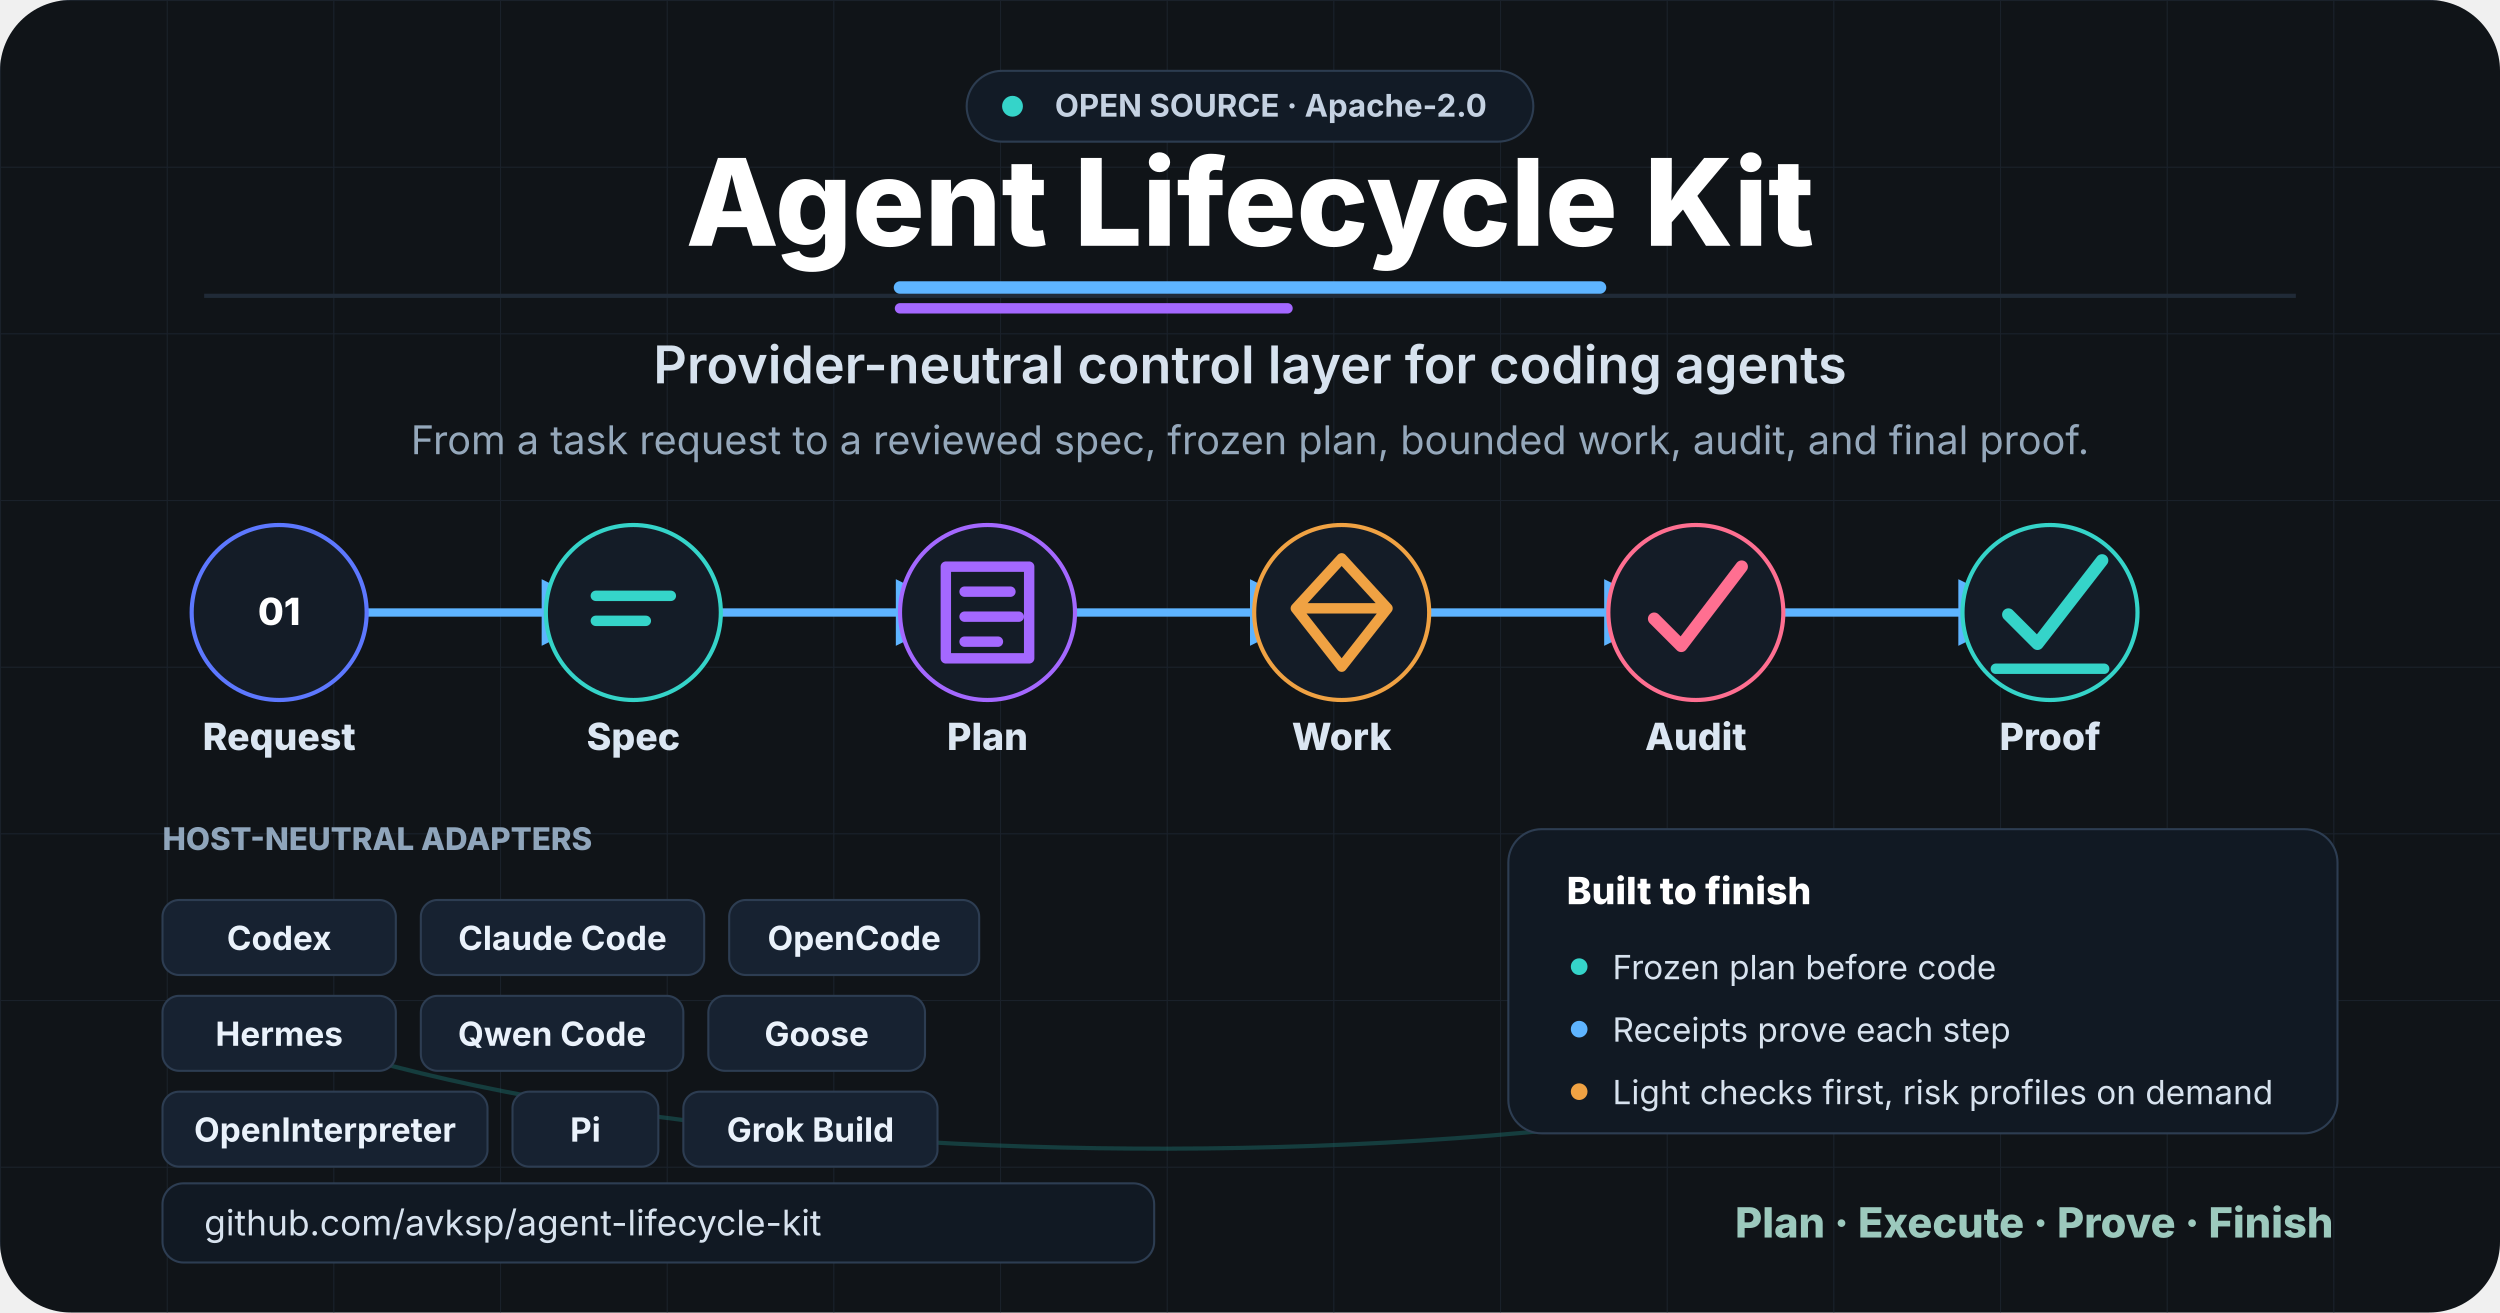
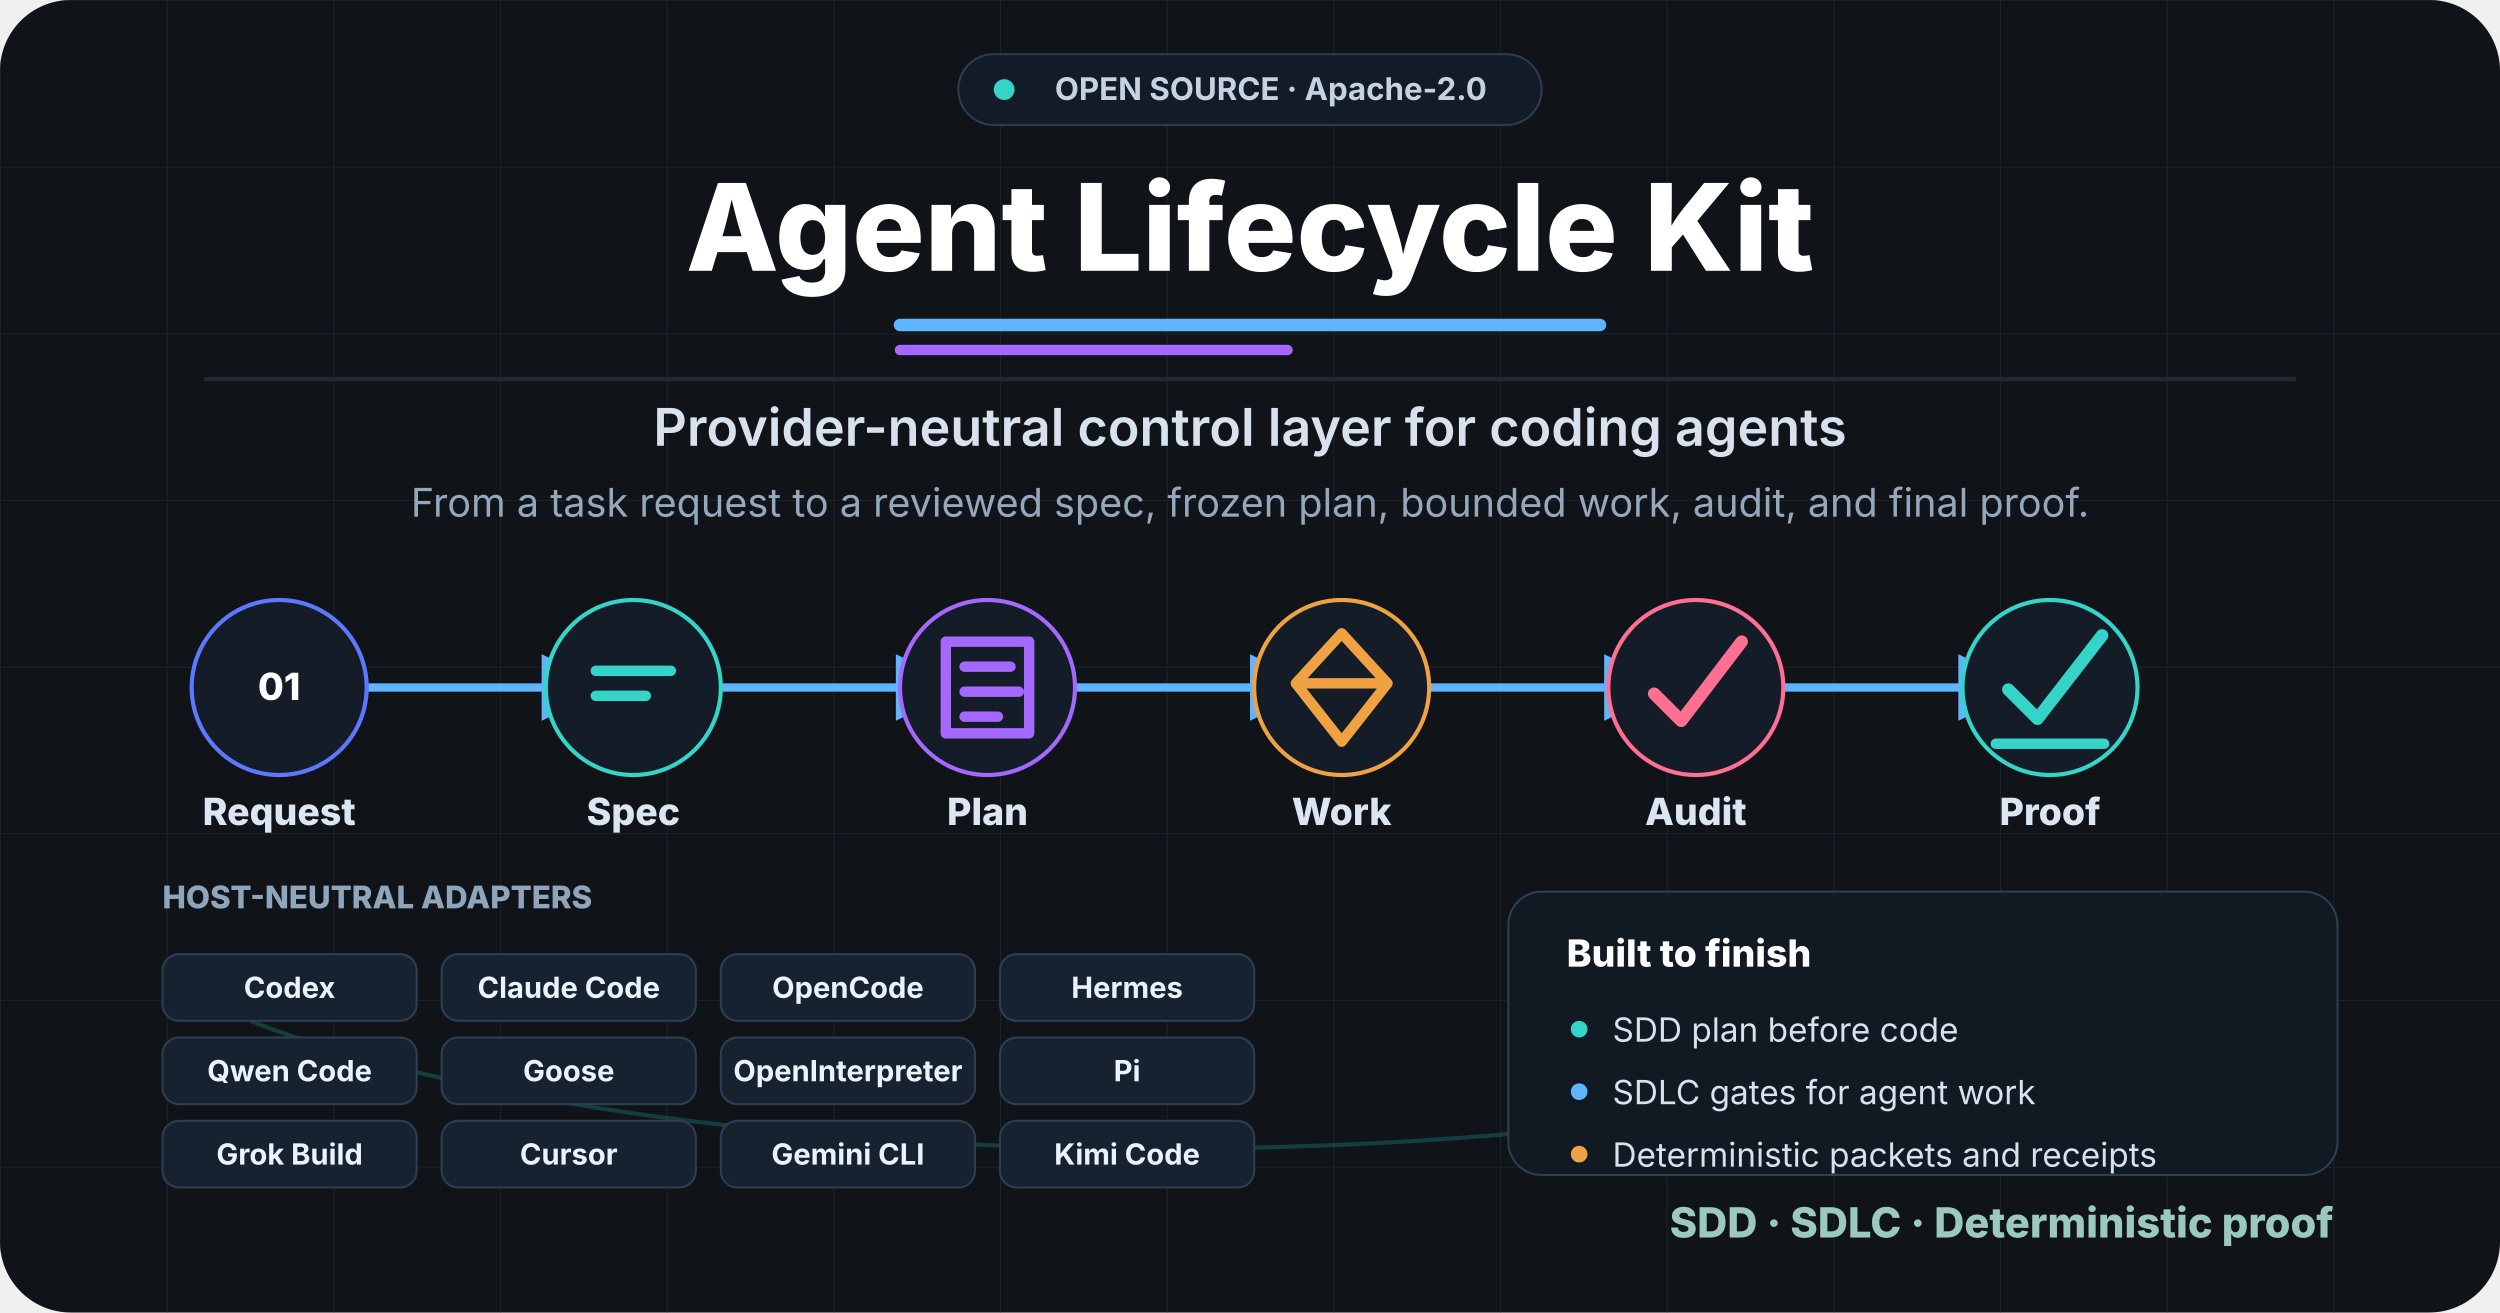
<svg xmlns="http://www.w3.org/2000/svg" role="img" aria-labelledby="title desc" viewBox="0 0 1200 630">
  <defs>
    <pattern id="grid" width="80" height="80" patternUnits="userSpaceOnUse">
      <path d="M80 0H0V80" fill="none" stroke="#263141" stroke-width="1" />
    </pattern>
    <marker id="arrow" markerWidth="12" markerHeight="12" refX="9" refY="6" orient="auto" markerUnits="strokeWidth">
      <path d="M2 2l8 4-8 4z" fill="#5eb4ff" />
    </marker>
  </defs>
  <rect width="1200" height="630" rx="34" fill="#101418" />
  <rect width="1200" height="630" rx="34" fill="url(#grid)" opacity=".45" />
  <path d="M120 490c220 86 728 86 960-28" fill="none" stroke="#1b6f6c" stroke-width="2" opacity=".45" />
-   <path d="M98 142h1004" stroke="#202a37" stroke-width="2" />
  <g font-family="Inter, ui-sans-serif, system-ui, -apple-system, BlinkMacSystemFont, 'Segoe UI', sans-serif">
-     <g transform="translate(464 34)">
-       <rect width="272" height="34" rx="17" fill="#121b26" stroke="#2c3c50" />
+     <g transform="translate(460 26)">
+       <rect width="280" height="34" rx="17" fill="#121b26" stroke="#2c3c50" />
      <circle cx="22" cy="17" r="5" fill="#35d4c9" />
-       <text x="146" y="22" text-anchor="middle" font-size="15" font-weight="700" fill="#c5d2e2">OPEN SOURCE · Apache-2.0</text>
+       <text x="150" y="22" text-anchor="middle" font-size="15" font-weight="700" fill="#c5d2e2">OPEN SOURCE · Apache-2.0</text>
    </g>
-     <text x="600" y="118" text-anchor="middle" font-size="58" font-weight="800" fill="#ffffff">Agent Lifecycle Kit</text>
-     <path d="M432 138h336" stroke="#5eb4ff" stroke-width="6" stroke-linecap="round" />
-     <path d="M432 148h186" stroke="#a468ff" stroke-width="5" stroke-linecap="round" />
-     <text x="600" y="184" text-anchor="middle" font-size="25" font-weight="600" fill="#d7e2ee">Provider-neutral control layer for coding agents</text>
-     <text x="600" y="218" text-anchor="middle" font-size="19" fill="#95a8bb">From a task request to a reviewed spec, frozen plan, bounded work, audit, and final proof.</text>
+     <text x="600" y="130" text-anchor="middle" font-size="58" font-weight="800" fill="#ffffff">Agent Lifecycle Kit</text>
+     <path d="M432 156h336" stroke="#5eb4ff" stroke-width="6" stroke-linecap="round" />
+     <path d="M432 168h186" stroke="#a468ff" stroke-width="5" stroke-linecap="round" />
+     <path d="M98 182h1004" stroke="#202a37" stroke-width="2" />
+     <text x="600" y="214" text-anchor="middle" font-size="25" font-weight="600" fill="#d7e2ee">Provider-neutral control layer for coding agents</text>
+     <text x="600" y="248" text-anchor="middle" font-size="19" fill="#95a8bb">From a task request to a reviewed spec, frozen plan, bounded work, audit, and final proof.</text>
    <g fill="none" stroke="#5eb4ff" stroke-width="4" stroke-linecap="round" marker-end="url(#arrow)">
-       <path d="M172 294h116" />
-       <path d="M342 294h116" />
-       <path d="M512 294h116" />
-       <path d="M682 294h116" />
-       <path d="M852 294h116" />
+       <path d="M172 330h116" />
+       <path d="M342 330h116" />
+       <path d="M512 330h116" />
+       <path d="M682 330h116" />
+       <path d="M852 330h116" />
    </g>
    <g font-weight="800" text-anchor="middle">
      <g>
-         <circle cx="134" cy="294" r="42" fill="#141c27" stroke="#5d78ff" stroke-width="2" />
-         <text x="134" y="300" font-size="18" fill="#ffffff">01</text>
-         <text x="134" y="360" font-size="18" fill="#dbe6f2">Request</text>
+         <circle cx="134" cy="330" r="42" fill="#141c27" stroke="#5d78ff" stroke-width="2" />
+         <text x="134" y="336" font-size="18" fill="#ffffff">01</text>
+         <text x="134" y="396" font-size="18" fill="#dbe6f2">Request</text>
      </g>
      <g>
-         <circle cx="304" cy="294" r="42" fill="#141c27" stroke="#35d4c9" stroke-width="2" />
-         <path d="M286 286h36M286 298h24" stroke="#35d4c9" stroke-width="5" stroke-linecap="round" />
-         <text x="304" y="360" font-size="18" fill="#dbe6f2">Spec</text>
+         <circle cx="304" cy="330" r="42" fill="#141c27" stroke="#35d4c9" stroke-width="2" />
+         <path d="M286 322h36M286 334h24" stroke="#35d4c9" stroke-width="5" stroke-linecap="round" />
+         <text x="304" y="396" font-size="18" fill="#dbe6f2">Spec</text>
      </g>
      <g>
-         <circle cx="474" cy="294" r="42" fill="#141c27" stroke="#a468ff" stroke-width="2" />
-         <path d="M454 272h40v44h-40zM463 284h22M463 296h26M463 308h16" fill="none" stroke="#a468ff" stroke-width="5" stroke-linecap="round" stroke-linejoin="round" />
-         <text x="474" y="360" font-size="18" fill="#dbe6f2">Plan</text>
+         <circle cx="474" cy="330" r="42" fill="#141c27" stroke="#a468ff" stroke-width="2" />
+         <path d="M454 308h40v44h-40zM463 320h22M463 332h26M463 344h16" fill="none" stroke="#a468ff" stroke-width="5" stroke-linecap="round" stroke-linejoin="round" />
+         <text x="474" y="396" font-size="18" fill="#dbe6f2">Plan</text>
      </g>
      <g>
-         <circle cx="644" cy="294" r="42" fill="#141c27" stroke="#f0a243" stroke-width="2" />
-         <path d="M622 292l22-24 22 24-22 28zM622 292h44" fill="none" stroke="#f0a243" stroke-width="5" stroke-linejoin="round" />
-         <text x="644" y="360" font-size="18" fill="#dbe6f2">Work</text>
+         <circle cx="644" cy="330" r="42" fill="#141c27" stroke="#f0a243" stroke-width="2" />
+         <path d="M622 328l22-24 22 24-22 28zM622 328h44" fill="none" stroke="#f0a243" stroke-width="5" stroke-linejoin="round" />
+         <text x="644" y="396" font-size="18" fill="#dbe6f2">Work</text>
      </g>
      <g>
-         <circle cx="814" cy="294" r="42" fill="#141c27" stroke="#ff6f91" stroke-width="2" />
-         <path d="M794 297l13 13 29-38" fill="none" stroke="#ff6f91" stroke-width="6" stroke-linecap="round" stroke-linejoin="round" />
-         <text x="814" y="360" font-size="18" fill="#dbe6f2">Audit</text>
+         <circle cx="814" cy="330" r="42" fill="#141c27" stroke="#ff6f91" stroke-width="2" />
+         <path d="M794 333l13 13 29-38" fill="none" stroke="#ff6f91" stroke-width="6" stroke-linecap="round" stroke-linejoin="round" />
+         <text x="814" y="396" font-size="18" fill="#dbe6f2">Audit</text>
      </g>
      <g>
-         <circle cx="984" cy="294" r="42" fill="#141c27" stroke="#35d4c9" stroke-width="2" />
-         <path d="M964 295l14 14 31-40" fill="none" stroke="#35d4c9" stroke-width="6" stroke-linecap="round" stroke-linejoin="round" />
-         <path d="M958 321h52" stroke="#35d4c9" stroke-width="5" stroke-linecap="round" />
-         <text x="984" y="360" font-size="18" fill="#dbe6f2">Proof</text>
+         <circle cx="984" cy="330" r="42" fill="#141c27" stroke="#35d4c9" stroke-width="2" />
+         <path d="M964 331l14 14 31-40" fill="none" stroke="#35d4c9" stroke-width="6" stroke-linecap="round" stroke-linejoin="round" />
+         <path d="M958 357h52" stroke="#35d4c9" stroke-width="5" stroke-linecap="round" />
+         <text x="984" y="396" font-size="18" fill="#dbe6f2">Proof</text>
      </g>
    </g>
-     <g transform="translate(78 408)">
+     <g transform="translate(78 436)">
      <text x="0" y="0" font-size="15" font-weight="800" fill="#8fa5bb">HOST-NEUTRAL ADAPTERS</text>
-       <g font-size="16" font-weight="700" fill="#eaf2fb">
-         <rect x="0" y="24" width="112" height="36" rx="8" fill="#172231" stroke="#2d3d52" />
-         <text x="56" y="48" text-anchor="middle">Codex</text>
-         <rect x="124" y="24" width="136" height="36" rx="8" fill="#172231" stroke="#2d3d52" />
-         <text x="192" y="48" text-anchor="middle">Claude Code</text>
-         <rect x="272" y="24" width="120" height="36" rx="8" fill="#172231" stroke="#2d3d52" />
-         <text x="332" y="48" text-anchor="middle">OpenCode</text>
-         <rect x="0" y="70" width="112" height="36" rx="8" fill="#172231" stroke="#2d3d52" />
-         <text x="56" y="94" text-anchor="middle">Hermes</text>
-         <rect x="124" y="70" width="126" height="36" rx="8" fill="#172231" stroke="#2d3d52" />
-         <text x="187" y="94" text-anchor="middle">Qwen Code</text>
-         <rect x="262" y="70" width="104" height="36" rx="8" fill="#172231" stroke="#2d3d52" />
-         <text x="314" y="94" text-anchor="middle">Goose</text>
-         <rect x="0" y="116" width="156" height="36" rx="8" fill="#172231" stroke="#2d3d52" />
-         <text x="78" y="140" text-anchor="middle">OpenInterpreter</text>
-         <rect x="168" y="116" width="70" height="36" rx="8" fill="#172231" stroke="#2d3d52" />
-         <text x="203" y="140" text-anchor="middle">Pi</text>
-         <rect x="250" y="116" width="122" height="36" rx="8" fill="#172231" stroke="#2d3d52" />
-         <text x="311" y="140" text-anchor="middle">Grok Build</text>
+       <g font-size="14" font-weight="700" fill="#eaf2fb">
+         <rect x="0" y="22" width="122" height="32" rx="8" fill="#172231" stroke="#2d3d52" />
+         <text x="61" y="43" text-anchor="middle">Codex</text>
+         <rect x="134" y="22" width="122" height="32" rx="8" fill="#172231" stroke="#2d3d52" />
+         <text x="195" y="43" text-anchor="middle">Claude Code</text>
+         <rect x="268" y="22" width="122" height="32" rx="8" fill="#172231" stroke="#2d3d52" />
+         <text x="329" y="43" text-anchor="middle">OpenCode</text>
+         <rect x="402" y="22" width="122" height="32" rx="8" fill="#172231" stroke="#2d3d52" />
+         <text x="463" y="43" text-anchor="middle">Hermes</text>
+         <rect x="0" y="62" width="122" height="32" rx="8" fill="#172231" stroke="#2d3d52" />
+         <text x="61" y="83" text-anchor="middle">Qwen Code</text>
+         <rect x="134" y="62" width="122" height="32" rx="8" fill="#172231" stroke="#2d3d52" />
+         <text x="195" y="83" text-anchor="middle">Goose</text>
+         <rect x="268" y="62" width="122" height="32" rx="8" fill="#172231" stroke="#2d3d52" />
+         <text x="329" y="83" text-anchor="middle">OpenInterpreter</text>
+         <rect x="402" y="62" width="122" height="32" rx="8" fill="#172231" stroke="#2d3d52" />
+         <text x="463" y="83" text-anchor="middle">Pi</text>
+         <rect x="0" y="102" width="122" height="32" rx="8" fill="#172231" stroke="#2d3d52" />
+         <text x="61" y="123" text-anchor="middle">Grok Build</text>
+         <rect x="134" y="102" width="122" height="32" rx="8" fill="#172231" stroke="#2d3d52" />
+         <text x="195" y="123" text-anchor="middle">Cursor</text>
+         <rect x="268" y="102" width="122" height="32" rx="8" fill="#172231" stroke="#2d3d52" />
+         <text x="329" y="123" text-anchor="middle">Gemini CLI</text>
+         <rect x="402" y="102" width="122" height="32" rx="8" fill="#172231" stroke="#2d3d52" />
+         <text x="463" y="123" text-anchor="middle">Kimi Code</text>
      </g>
    </g>
-     <g transform="translate(724 398)">
-       <rect width="398" height="146" rx="16" fill="#111923" stroke="#2d3d52" />
+     <g transform="translate(724 428)">
+       <rect width="398" height="136" rx="16" fill="#111923" stroke="#2d3d52" />
      <text x="28" y="36" font-size="18" font-weight="800" fill="#ffffff">Built to finish</text>
      <g font-size="16" fill="#d7e2ee">
        <circle cx="34" cy="66" r="4" fill="#35d4c9" />
-         <text x="50" y="72">Frozen plan before code</text>
+         <text x="50" y="72">SDD plan before code</text>
        <circle cx="34" cy="96" r="4" fill="#5eb4ff" />
-         <text x="50" y="102">Receipts prove each step</text>
+         <text x="50" y="102">SDLC gates for agent work</text>
        <circle cx="34" cy="126" r="4" fill="#f0a243" />
-         <text x="50" y="132">Light checks first, risk profiles on demand</text>
+         <text x="50" y="132">Deterministic packets and receipts</text>
      </g>
    </g>
-     <g transform="translate(78 568)">
-       <rect width="476" height="38" rx="10" fill="#111923" stroke="#2d3d52" />
-       <text x="20" y="25" font-size="17" fill="#d7e2ee">github.com/avksp/agent-lifecycle-kit</text>
-     </g>
-     <text x="1120" y="594" text-anchor="end" font-size="20" font-weight="800" fill="#9cc9bd">Plan · Execute · Prove · Finish</text>
+     <text x="1120" y="594" text-anchor="end" font-size="20" font-weight="800" fill="#9cc9bd">SDD · SDLC · Deterministic proof</text>
  </g>
</svg>
